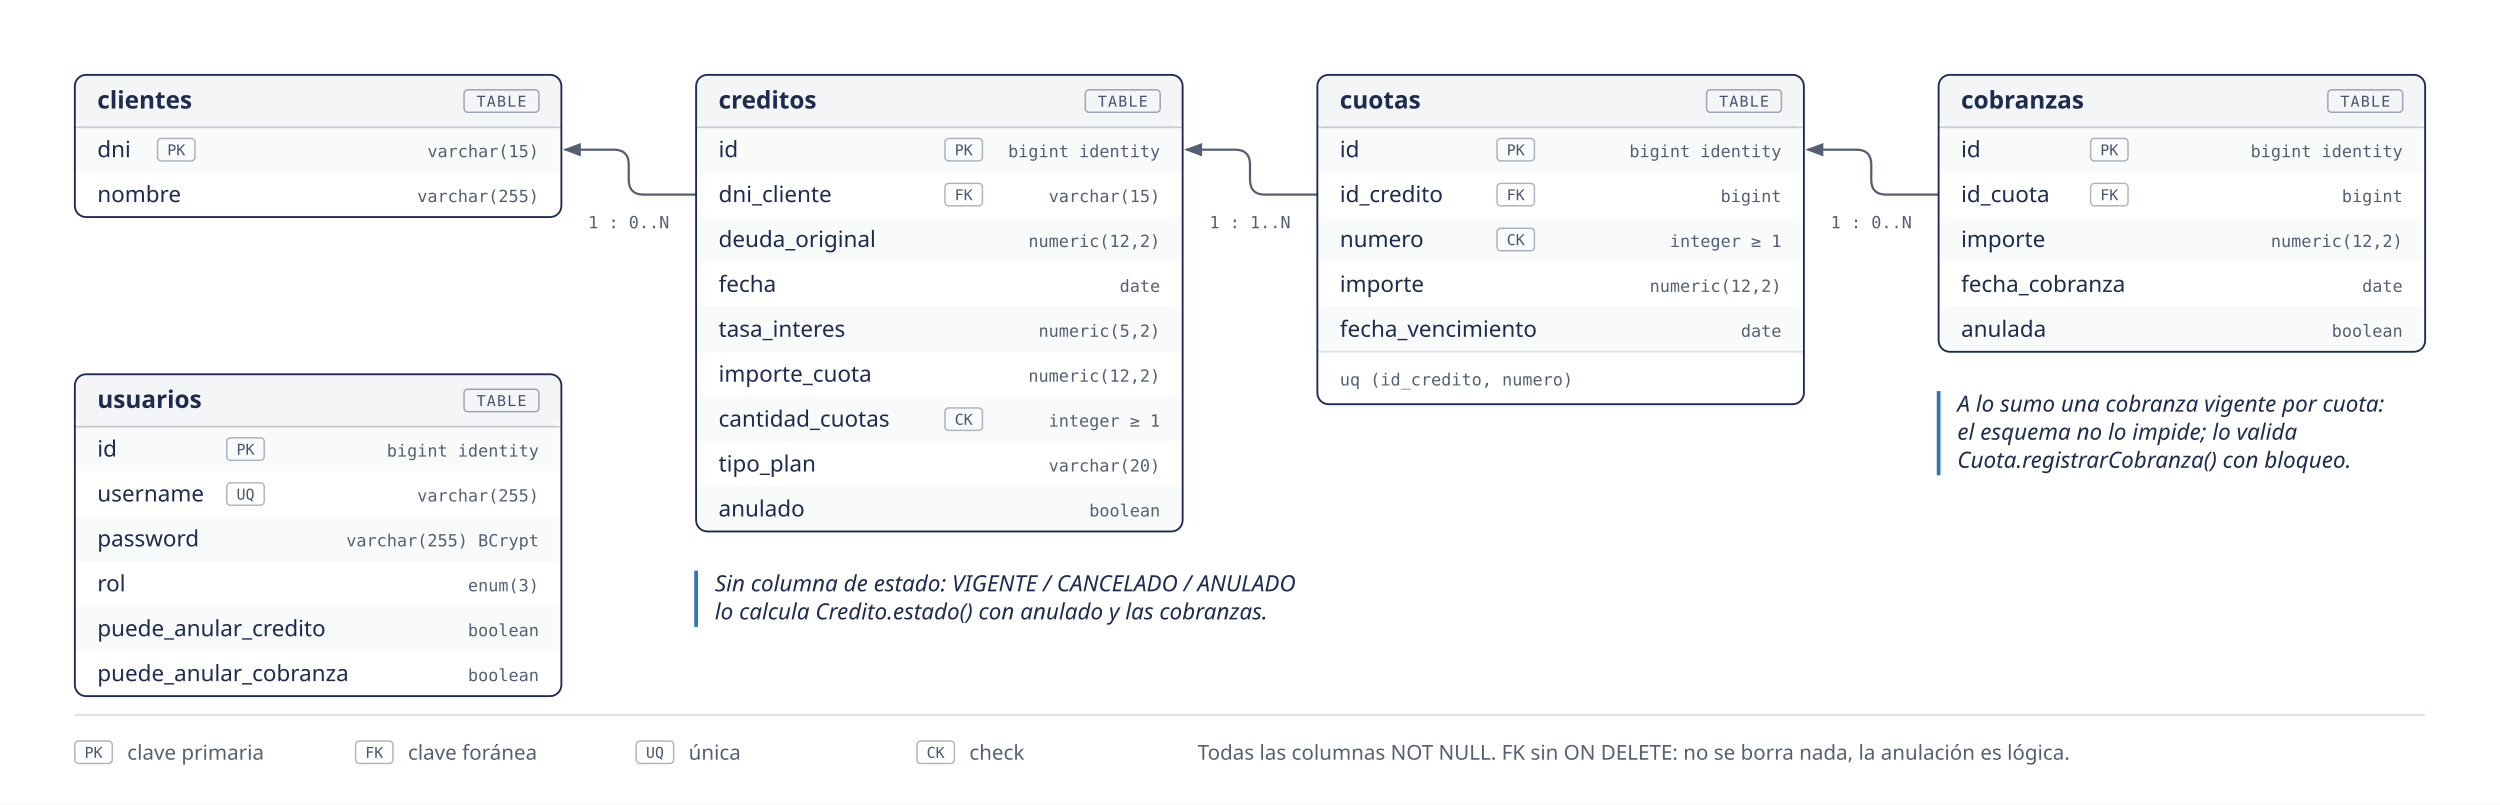
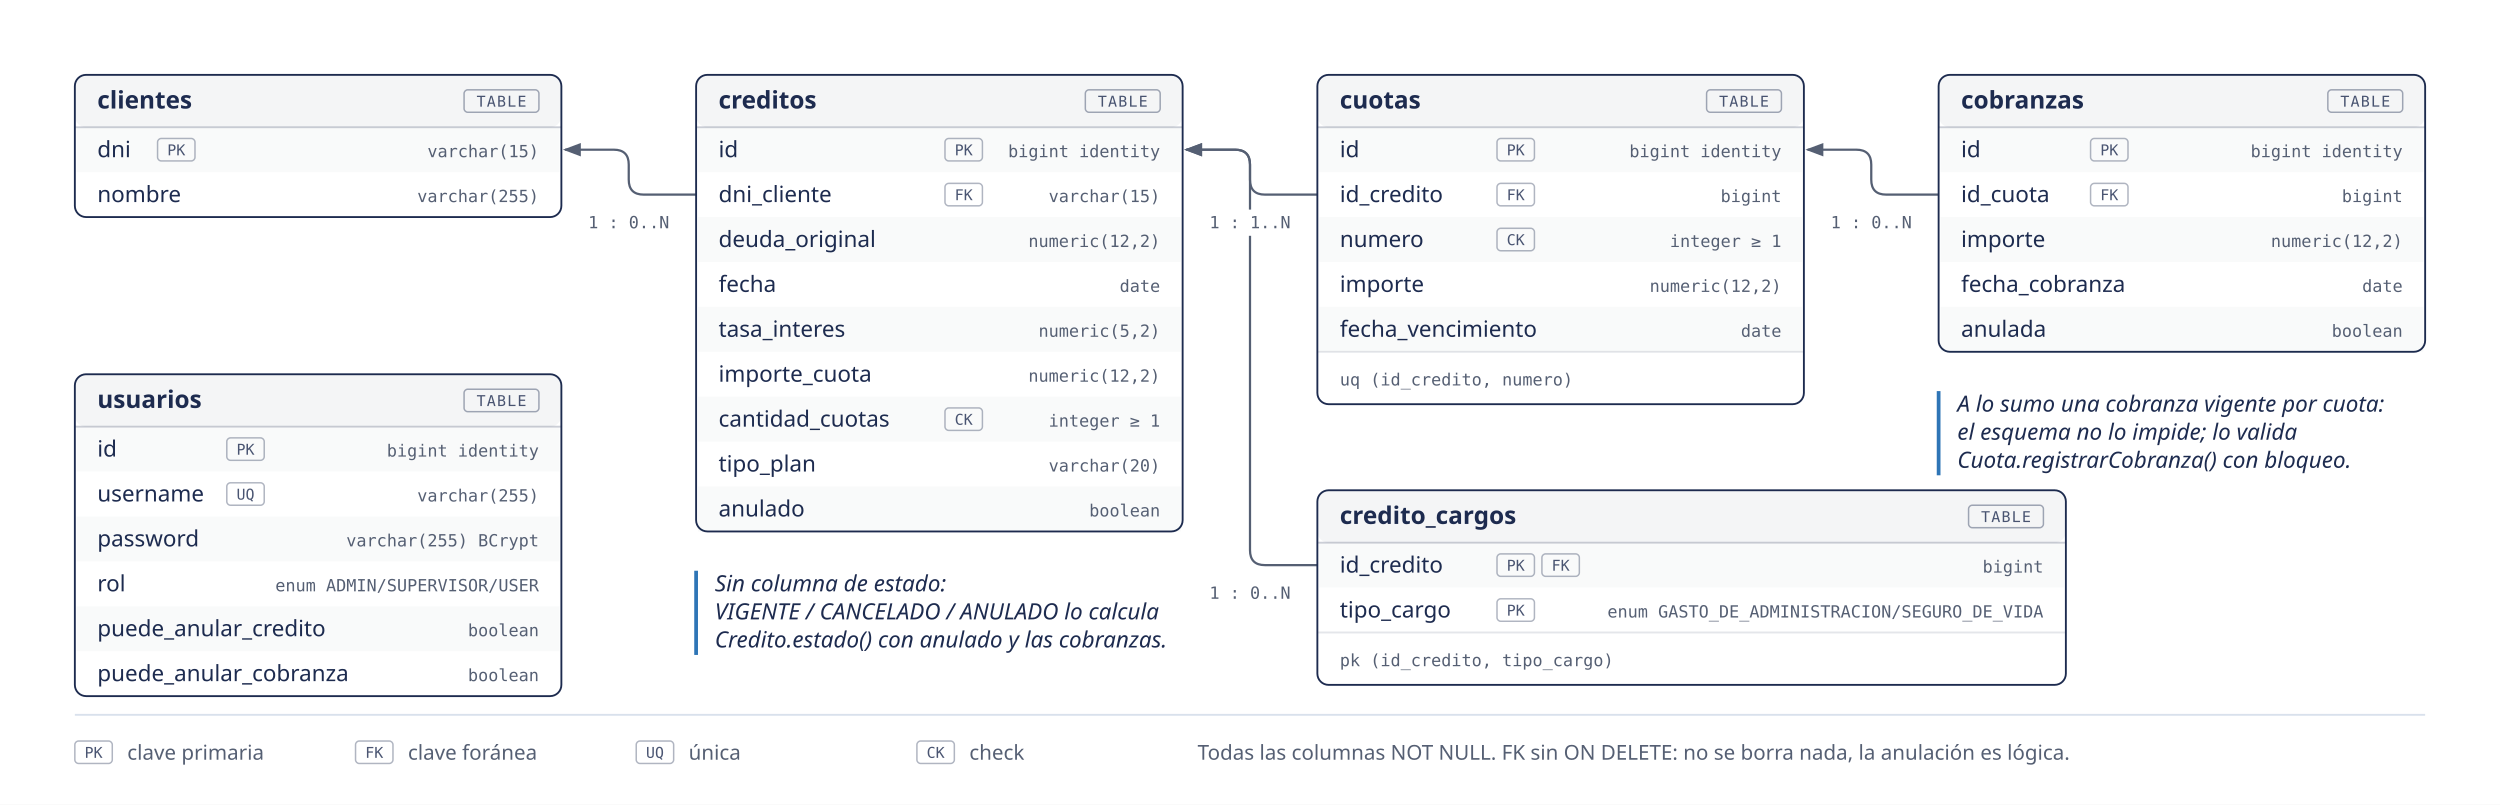
- <svg xmlns="http://www.w3.org/2000/svg" viewBox="0 0 1336 430" role="img" aria-labelledby="der-v3-title der-v3-desc">
+ <svg xmlns="http://www.w3.org/2000/svg" viewBox="0 0 1336 430" role="img" aria-labelledby="der-v4-title der-v4-desc">
  <defs>
-     <marker id="der-v3-arrow" markerWidth="8" markerHeight="6" refX="7" refY="3" orient="auto">
+     <marker id="der-v4-arrow" markerWidth="8" markerHeight="6" refX="7" refY="3" orient="auto">
      <polygon points="0 0, 8 3, 0 6" fill="#555f73" />
    </marker>
  </defs>
  <rect width="100%" height="100%" fill="#ffffff" />
-   <path d="M 372,104 H 344 Q 336,104 336,96 V 88 Q 336,80 328,80 H 302" fill="none" stroke="#555f73" stroke-width="1.2" marker-end="url(#der-v3-arrow)" />
+   <path d="M 704,302 H 676 Q 668,302 668,294 V 88 Q 668,80 660,80 H 634" fill="none" stroke="#555f73" stroke-width="1.2" marker-end="url(#der-v4-arrow)" />
+   <rect x="638" y="310" width="60" height="14" rx="2" fill="#ffffff" />
+   <text x="668" y="320" fill="#555f73" font-size="9" font-family="'SF Mono', Menlo, Consolas, monospace" text-anchor="middle">1 : 0..N</text>
+   <path d="M 372,104 H 344 Q 336,104 336,96 V 88 Q 336,80 328,80 H 302" fill="none" stroke="#555f73" stroke-width="1.2" marker-end="url(#der-v4-arrow)" />
  <rect x="306" y="112" width="60" height="14" rx="2" fill="#ffffff" />
  <text x="336" y="122" fill="#555f73" font-size="9" font-family="'SF Mono', Menlo, Consolas, monospace" text-anchor="middle">1 : 0..N</text>
-   <path d="M 704,104 H 676 Q 668,104 668,96 V 88 Q 668,80 660,80 H 634" fill="none" stroke="#555f73" stroke-width="1.2" marker-end="url(#der-v3-arrow)" />
+   <path d="M 704,104 H 676 Q 668,104 668,96 V 88 Q 668,80 660,80 H 634" fill="none" stroke="#555f73" stroke-width="1.2" marker-end="url(#der-v4-arrow)" />
  <rect x="638" y="112" width="60" height="14" rx="2" fill="#ffffff" />
  <text x="668" y="122" fill="#555f73" font-size="9" font-family="'SF Mono', Menlo, Consolas, monospace" text-anchor="middle">1 : 1..N</text>
-   <path d="M 1036,104 H 1008 Q 1000,104 1000,96 V 88 Q 1000,80 992,80 H 966" fill="none" stroke="#555f73" stroke-width="1.2" marker-end="url(#der-v3-arrow)" />
+   <path d="M 1036,104 H 1008 Q 1000,104 1000,96 V 88 Q 1000,80 992,80 H 966" fill="none" stroke="#555f73" stroke-width="1.2" marker-end="url(#der-v4-arrow)" />
  <rect x="970" y="112" width="60" height="14" rx="2" fill="#ffffff" />
  <text x="1000" y="122" fill="#555f73" font-size="9" font-family="'SF Mono', Menlo, Consolas, monospace" text-anchor="middle">1 : 0..N</text>
  <rect x="40" y="40" width="260" height="76" rx="6" fill="#ffffff" stroke="#1D2B4F" />
  <rect x="40" y="40" width="260" height="28" rx="6" fill="#1D2B4F" fill-opacity=".05" />
  <line x1="40" y1="68" x2="300" y2="68" stroke="#1D2B4F" stroke-opacity=".22" />
  <text x="52" y="58" fill="#1D2B4F" font-size="13" font-weight="700" font-family="Calibri, Carlito, 'Segoe UI', system-ui, sans-serif">clientes</text>
  <rect x="248" y="48" width="40" height="12" rx="2" fill="none" stroke="#1D2B4F" stroke-opacity=".4" stroke-width=".8" />
  <text x="268" y="57" fill="#1D2B4F" fill-opacity=".8" font-size="8" font-family="'SF Mono', Menlo, Consolas, monospace" text-anchor="middle" letter-spacing=".08em">TABLE</text>
  <rect x="41" y="68" width="258" height="24" fill="#1D2B4F" fill-opacity=".025" />
  <text x="52" y="84" fill="#1D2B4F" font-size="12" font-family="Calibri, Carlito, 'Segoe UI', system-ui, sans-serif">dni</text>
  <rect x="84.2" y="74" width="20" height="12" rx="2" fill="none" stroke="#1D2B4F" stroke-opacity=".35" stroke-width=".8" />
  <text x="94.2" y="83" fill="#1D2B4F" fill-opacity=".8" font-size="8" font-family="'SF Mono', Menlo, Consolas, monospace" text-anchor="middle">PK</text>
  <text x="288" y="84" fill="#555f73" font-size="9" font-family="'SF Mono', Menlo, Consolas, monospace" text-anchor="end">varchar(15)</text>
  <text x="52" y="108" fill="#1D2B4F" font-size="12" font-family="Calibri, Carlito, 'Segoe UI', system-ui, sans-serif">nombre</text>
  <text x="288" y="108" fill="#555f73" font-size="9" font-family="'SF Mono', Menlo, Consolas, monospace" text-anchor="end">varchar(255)</text>
  <rect x="372" y="40" width="260" height="244" rx="6" fill="#ffffff" stroke="#1D2B4F" />
  <rect x="372" y="40" width="260" height="28" rx="6" fill="#1D2B4F" fill-opacity=".05" />
  <line x1="372" y1="68" x2="632" y2="68" stroke="#1D2B4F" stroke-opacity=".22" />
  <text x="384" y="58" fill="#1D2B4F" font-size="13" font-weight="700" font-family="Calibri, Carlito, 'Segoe UI', system-ui, sans-serif">creditos</text>
  <rect x="580" y="48" width="40" height="12" rx="2" fill="none" stroke="#1D2B4F" stroke-opacity=".4" stroke-width=".8" />
  <text x="600" y="57" fill="#1D2B4F" fill-opacity=".8" font-size="8" font-family="'SF Mono', Menlo, Consolas, monospace" text-anchor="middle" letter-spacing=".08em">TABLE</text>
  <rect x="373" y="68" width="258" height="24" fill="#1D2B4F" fill-opacity=".025" />
  <text x="384" y="84" fill="#1D2B4F" font-size="12" font-family="Calibri, Carlito, 'Segoe UI', system-ui, sans-serif">id</text>
  <rect x="505.0" y="74" width="20" height="12" rx="2" fill="none" stroke="#1D2B4F" stroke-opacity=".35" stroke-width=".8" />
  <text x="515.0" y="83" fill="#1D2B4F" fill-opacity=".8" font-size="8" font-family="'SF Mono', Menlo, Consolas, monospace" text-anchor="middle">PK</text>
  <text x="620" y="84" fill="#555f73" font-size="9" font-family="'SF Mono', Menlo, Consolas, monospace" text-anchor="end">bigint identity</text>
  <text x="384" y="108" fill="#1D2B4F" font-size="12" font-family="Calibri, Carlito, 'Segoe UI', system-ui, sans-serif">dni_cliente</text>
  <rect x="505.0" y="98" width="20" height="12" rx="2" fill="none" stroke="#1D2B4F" stroke-opacity=".35" stroke-width=".8" />
  <text x="515.0" y="107" fill="#1D2B4F" fill-opacity=".8" font-size="8" font-family="'SF Mono', Menlo, Consolas, monospace" text-anchor="middle">FK</text>
  <text x="620" y="108" fill="#555f73" font-size="9" font-family="'SF Mono', Menlo, Consolas, monospace" text-anchor="end">varchar(15)</text>
  <rect x="373" y="116" width="258" height="24" fill="#1D2B4F" fill-opacity=".025" />
  <text x="384" y="132" fill="#1D2B4F" font-size="12" font-family="Calibri, Carlito, 'Segoe UI', system-ui, sans-serif">deuda_original</text>
  <text x="620" y="132" fill="#555f73" font-size="9" font-family="'SF Mono', Menlo, Consolas, monospace" text-anchor="end">numeric(12,2)</text>
  <text x="384" y="156" fill="#1D2B4F" font-size="12" font-family="Calibri, Carlito, 'Segoe UI', system-ui, sans-serif">fecha</text>
  <text x="620" y="156" fill="#555f73" font-size="9" font-family="'SF Mono', Menlo, Consolas, monospace" text-anchor="end">date</text>
  <rect x="373" y="164" width="258" height="24" fill="#1D2B4F" fill-opacity=".025" />
  <text x="384" y="180" fill="#1D2B4F" font-size="12" font-family="Calibri, Carlito, 'Segoe UI', system-ui, sans-serif">tasa_interes</text>
  <text x="620" y="180" fill="#555f73" font-size="9" font-family="'SF Mono', Menlo, Consolas, monospace" text-anchor="end">numeric(5,2)</text>
  <text x="384" y="204" fill="#1D2B4F" font-size="12" font-family="Calibri, Carlito, 'Segoe UI', system-ui, sans-serif">importe_cuota</text>
  <text x="620" y="204" fill="#555f73" font-size="9" font-family="'SF Mono', Menlo, Consolas, monospace" text-anchor="end">numeric(12,2)</text>
  <rect x="373" y="212" width="258" height="24" fill="#1D2B4F" fill-opacity=".025" />
  <text x="384" y="228" fill="#1D2B4F" font-size="12" font-family="Calibri, Carlito, 'Segoe UI', system-ui, sans-serif">cantidad_cuotas</text>
  <rect x="505.0" y="218" width="20" height="12" rx="2" fill="none" stroke="#1D2B4F" stroke-opacity=".35" stroke-width=".8" />
  <text x="515.0" y="227" fill="#1D2B4F" fill-opacity=".8" font-size="8" font-family="'SF Mono', Menlo, Consolas, monospace" text-anchor="middle">CK</text>
  <text x="620" y="228" fill="#555f73" font-size="9" font-family="'SF Mono', Menlo, Consolas, monospace" text-anchor="end">integer ≥ 1</text>
  <text x="384" y="252" fill="#1D2B4F" font-size="12" font-family="Calibri, Carlito, 'Segoe UI', system-ui, sans-serif">tipo_plan</text>
  <text x="620" y="252" fill="#555f73" font-size="9" font-family="'SF Mono', Menlo, Consolas, monospace" text-anchor="end">varchar(20)</text>
  <rect x="373" y="260" width="258" height="24" fill="#1D2B4F" fill-opacity=".025" />
  <text x="384" y="276" fill="#1D2B4F" font-size="12" font-family="Calibri, Carlito, 'Segoe UI', system-ui, sans-serif">anulado</text>
  <text x="620" y="276" fill="#555f73" font-size="9" font-family="'SF Mono', Menlo, Consolas, monospace" text-anchor="end">boolean</text>
  <rect x="704" y="40" width="260" height="176" rx="6" fill="#ffffff" stroke="#1D2B4F" />
  <rect x="704" y="40" width="260" height="28" rx="6" fill="#1D2B4F" fill-opacity=".05" />
  <line x1="704" y1="68" x2="964" y2="68" stroke="#1D2B4F" stroke-opacity=".22" />
  <text x="716" y="58" fill="#1D2B4F" font-size="13" font-weight="700" font-family="Calibri, Carlito, 'Segoe UI', system-ui, sans-serif">cuotas</text>
  <rect x="912" y="48" width="40" height="12" rx="2" fill="none" stroke="#1D2B4F" stroke-opacity=".4" stroke-width=".8" />
  <text x="932" y="57" fill="#1D2B4F" fill-opacity=".8" font-size="8" font-family="'SF Mono', Menlo, Consolas, monospace" text-anchor="middle" letter-spacing=".08em">TABLE</text>
  <rect x="705" y="68" width="258" height="24" fill="#1D2B4F" fill-opacity=".025" />
  <text x="716" y="84" fill="#1D2B4F" font-size="12" font-family="Calibri, Carlito, 'Segoe UI', system-ui, sans-serif">id</text>
  <rect x="800.0" y="74" width="20" height="12" rx="2" fill="none" stroke="#1D2B4F" stroke-opacity=".35" stroke-width=".8" />
  <text x="810.0" y="83" fill="#1D2B4F" fill-opacity=".8" font-size="8" font-family="'SF Mono', Menlo, Consolas, monospace" text-anchor="middle">PK</text>
  <text x="952" y="84" fill="#555f73" font-size="9" font-family="'SF Mono', Menlo, Consolas, monospace" text-anchor="end">bigint identity</text>
  <text x="716" y="108" fill="#1D2B4F" font-size="12" font-family="Calibri, Carlito, 'Segoe UI', system-ui, sans-serif">id_credito</text>
  <rect x="800.0" y="98" width="20" height="12" rx="2" fill="none" stroke="#1D2B4F" stroke-opacity=".35" stroke-width=".8" />
  <text x="810.0" y="107" fill="#1D2B4F" fill-opacity=".8" font-size="8" font-family="'SF Mono', Menlo, Consolas, monospace" text-anchor="middle">FK</text>
  <text x="952" y="108" fill="#555f73" font-size="9" font-family="'SF Mono', Menlo, Consolas, monospace" text-anchor="end">bigint</text>
  <rect x="705" y="116" width="258" height="24" fill="#1D2B4F" fill-opacity=".025" />
  <text x="716" y="132" fill="#1D2B4F" font-size="12" font-family="Calibri, Carlito, 'Segoe UI', system-ui, sans-serif">numero</text>
  <rect x="800.0" y="122" width="20" height="12" rx="2" fill="none" stroke="#1D2B4F" stroke-opacity=".35" stroke-width=".8" />
  <text x="810.0" y="131" fill="#1D2B4F" fill-opacity=".8" font-size="8" font-family="'SF Mono', Menlo, Consolas, monospace" text-anchor="middle">CK</text>
  <text x="952" y="132" fill="#555f73" font-size="9" font-family="'SF Mono', Menlo, Consolas, monospace" text-anchor="end">integer ≥ 1</text>
  <text x="716" y="156" fill="#1D2B4F" font-size="12" font-family="Calibri, Carlito, 'Segoe UI', system-ui, sans-serif">importe</text>
  <text x="952" y="156" fill="#555f73" font-size="9" font-family="'SF Mono', Menlo, Consolas, monospace" text-anchor="end">numeric(12,2)</text>
  <rect x="705" y="164" width="258" height="24" fill="#1D2B4F" fill-opacity=".025" />
  <text x="716" y="180" fill="#1D2B4F" font-size="12" font-family="Calibri, Carlito, 'Segoe UI', system-ui, sans-serif">fecha_vencimiento</text>
  <text x="952" y="180" fill="#555f73" font-size="9" font-family="'SF Mono', Menlo, Consolas, monospace" text-anchor="end">date</text>
  <line x1="704" y1="188" x2="964" y2="188" stroke="#1D2B4F" stroke-opacity=".12" />
  <text x="716" y="206" fill="#555f73" font-size="9" font-family="'SF Mono', Menlo, Consolas, monospace">uq (id_credito, numero)</text>
  <rect x="1036" y="40" width="260" height="148" rx="6" fill="#ffffff" stroke="#1D2B4F" />
  <rect x="1036" y="40" width="260" height="28" rx="6" fill="#1D2B4F" fill-opacity=".05" />
  <line x1="1036" y1="68" x2="1296" y2="68" stroke="#1D2B4F" stroke-opacity=".22" />
  <text x="1048" y="58" fill="#1D2B4F" font-size="13" font-weight="700" font-family="Calibri, Carlito, 'Segoe UI', system-ui, sans-serif">cobranzas</text>
  <rect x="1244" y="48" width="40" height="12" rx="2" fill="none" stroke="#1D2B4F" stroke-opacity=".4" stroke-width=".8" />
  <text x="1264" y="57" fill="#1D2B4F" fill-opacity=".8" font-size="8" font-family="'SF Mono', Menlo, Consolas, monospace" text-anchor="middle" letter-spacing=".08em">TABLE</text>
  <rect x="1037" y="68" width="258" height="24" fill="#1D2B4F" fill-opacity=".025" />
  <text x="1048" y="84" fill="#1D2B4F" font-size="12" font-family="Calibri, Carlito, 'Segoe UI', system-ui, sans-serif">id</text>
  <rect x="1117.2" y="74" width="20" height="12" rx="2" fill="none" stroke="#1D2B4F" stroke-opacity=".35" stroke-width=".8" />
  <text x="1127.2" y="83" fill="#1D2B4F" fill-opacity=".8" font-size="8" font-family="'SF Mono', Menlo, Consolas, monospace" text-anchor="middle">PK</text>
  <text x="1284" y="84" fill="#555f73" font-size="9" font-family="'SF Mono', Menlo, Consolas, monospace" text-anchor="end">bigint identity</text>
  <text x="1048" y="108" fill="#1D2B4F" font-size="12" font-family="Calibri, Carlito, 'Segoe UI', system-ui, sans-serif">id_cuota</text>
  <rect x="1117.2" y="98" width="20" height="12" rx="2" fill="none" stroke="#1D2B4F" stroke-opacity=".35" stroke-width=".8" />
  <text x="1127.2" y="107" fill="#1D2B4F" fill-opacity=".8" font-size="8" font-family="'SF Mono', Menlo, Consolas, monospace" text-anchor="middle">FK</text>
  <text x="1284" y="108" fill="#555f73" font-size="9" font-family="'SF Mono', Menlo, Consolas, monospace" text-anchor="end">bigint</text>
  <rect x="1037" y="116" width="258" height="24" fill="#1D2B4F" fill-opacity=".025" />
  <text x="1048" y="132" fill="#1D2B4F" font-size="12" font-family="Calibri, Carlito, 'Segoe UI', system-ui, sans-serif">importe</text>
  <text x="1284" y="132" fill="#555f73" font-size="9" font-family="'SF Mono', Menlo, Consolas, monospace" text-anchor="end">numeric(12,2)</text>
  <text x="1048" y="156" fill="#1D2B4F" font-size="12" font-family="Calibri, Carlito, 'Segoe UI', system-ui, sans-serif">fecha_cobranza</text>
  <text x="1284" y="156" fill="#555f73" font-size="9" font-family="'SF Mono', Menlo, Consolas, monospace" text-anchor="end">date</text>
  <rect x="1037" y="164" width="258" height="24" fill="#1D2B4F" fill-opacity=".025" />
  <text x="1048" y="180" fill="#1D2B4F" font-size="12" font-family="Calibri, Carlito, 'Segoe UI', system-ui, sans-serif">anulada</text>
  <text x="1284" y="180" fill="#555f73" font-size="9" font-family="'SF Mono', Menlo, Consolas, monospace" text-anchor="end">boolean</text>
+   <rect x="704" y="262" width="400" height="104" rx="6" fill="#ffffff" stroke="#1D2B4F" />
+   <rect x="704" y="262" width="400" height="28" rx="6" fill="#1D2B4F" fill-opacity=".05" />
+   <line x1="704" y1="290" x2="1104" y2="290" stroke="#1D2B4F" stroke-opacity=".22" />
+   <text x="716" y="280" fill="#1D2B4F" font-size="13" font-weight="700" font-family="Calibri, Carlito, 'Segoe UI', system-ui, sans-serif">credito_cargos</text>
+   <rect x="1052" y="270" width="40" height="12" rx="2" fill="none" stroke="#1D2B4F" stroke-opacity=".4" stroke-width=".8" />
+   <text x="1072" y="279" fill="#1D2B4F" fill-opacity=".8" font-size="8" font-family="'SF Mono', Menlo, Consolas, monospace" text-anchor="middle" letter-spacing=".08em">TABLE</text>
+   <rect x="705" y="290" width="398" height="24" fill="#1D2B4F" fill-opacity=".025" />
+   <text x="716" y="306" fill="#1D2B4F" font-size="12" font-family="Calibri, Carlito, 'Segoe UI', system-ui, sans-serif">id_credito</text>
+   <rect x="800.0" y="296" width="20" height="12" rx="2" fill="none" stroke="#1D2B4F" stroke-opacity=".35" stroke-width=".8" />
+   <text x="810.0" y="305" fill="#1D2B4F" fill-opacity=".8" font-size="8" font-family="'SF Mono', Menlo, Consolas, monospace" text-anchor="middle">PK</text>
+   <rect x="824.0" y="296" width="20" height="12" rx="2" fill="none" stroke="#1D2B4F" stroke-opacity=".35" stroke-width=".8" />
+   <text x="834.0" y="305" fill="#1D2B4F" fill-opacity=".8" font-size="8" font-family="'SF Mono', Menlo, Consolas, monospace" text-anchor="middle">FK</text>
+   <text x="1092" y="306" fill="#555f73" font-size="9" font-family="'SF Mono', Menlo, Consolas, monospace" text-anchor="end">bigint</text>
+   <text x="716" y="330" fill="#1D2B4F" font-size="12" font-family="Calibri, Carlito, 'Segoe UI', system-ui, sans-serif">tipo_cargo</text>
+   <rect x="800.0" y="320" width="20" height="12" rx="2" fill="none" stroke="#1D2B4F" stroke-opacity=".35" stroke-width=".8" />
+   <text x="810.0" y="329" fill="#1D2B4F" fill-opacity=".8" font-size="8" font-family="'SF Mono', Menlo, Consolas, monospace" text-anchor="middle">PK</text>
+   <text x="1092" y="330" fill="#555f73" font-size="9" font-family="'SF Mono', Menlo, Consolas, monospace" text-anchor="end">enum GASTO_DE_ADMINISTRACION/SEGURO_DE_VIDA</text>
+   <line x1="704" y1="338" x2="1104" y2="338" stroke="#1D2B4F" stroke-opacity=".12" />
+   <text x="716" y="356" fill="#555f73" font-size="9" font-family="'SF Mono', Menlo, Consolas, monospace">pk (id_credito, tipo_cargo)</text>
  <rect x="40" y="200" width="260" height="172" rx="6" fill="#ffffff" stroke="#1D2B4F" />
  <rect x="40" y="200" width="260" height="28" rx="6" fill="#1D2B4F" fill-opacity=".05" />
  <line x1="40" y1="228" x2="300" y2="228" stroke="#1D2B4F" stroke-opacity=".22" />
  <text x="52" y="218" fill="#1D2B4F" font-size="13" font-weight="700" font-family="Calibri, Carlito, 'Segoe UI', system-ui, sans-serif">usuarios</text>
  <rect x="248" y="208" width="40" height="12" rx="2" fill="none" stroke="#1D2B4F" stroke-opacity=".4" stroke-width=".8" />
  <text x="268" y="217" fill="#1D2B4F" fill-opacity=".8" font-size="8" font-family="'SF Mono', Menlo, Consolas, monospace" text-anchor="middle" letter-spacing=".08em">TABLE</text>
  <rect x="41" y="228" width="258" height="24" fill="#1D2B4F" fill-opacity=".025" />
  <text x="52" y="244" fill="#1D2B4F" font-size="12" font-family="Calibri, Carlito, 'Segoe UI', system-ui, sans-serif">id</text>
  <rect x="121.2" y="234" width="20" height="12" rx="2" fill="none" stroke="#1D2B4F" stroke-opacity=".35" stroke-width=".8" />
  <text x="131.2" y="243" fill="#1D2B4F" fill-opacity=".8" font-size="8" font-family="'SF Mono', Menlo, Consolas, monospace" text-anchor="middle">PK</text>
  <text x="288" y="244" fill="#555f73" font-size="9" font-family="'SF Mono', Menlo, Consolas, monospace" text-anchor="end">bigint identity</text>
  <text x="52" y="268" fill="#1D2B4F" font-size="12" font-family="Calibri, Carlito, 'Segoe UI', system-ui, sans-serif">username</text>
  <rect x="121.2" y="258" width="20" height="12" rx="2" fill="none" stroke="#1D2B4F" stroke-opacity=".35" stroke-width=".8" />
  <text x="131.2" y="267" fill="#1D2B4F" fill-opacity=".8" font-size="8" font-family="'SF Mono', Menlo, Consolas, monospace" text-anchor="middle">UQ</text>
  <text x="288" y="268" fill="#555f73" font-size="9" font-family="'SF Mono', Menlo, Consolas, monospace" text-anchor="end">varchar(255)</text>
  <rect x="41" y="276" width="258" height="24" fill="#1D2B4F" fill-opacity=".025" />
  <text x="52" y="292" fill="#1D2B4F" font-size="12" font-family="Calibri, Carlito, 'Segoe UI', system-ui, sans-serif">password</text>
  <text x="288" y="292" fill="#555f73" font-size="9" font-family="'SF Mono', Menlo, Consolas, monospace" text-anchor="end">varchar(255) BCrypt</text>
  <text x="52" y="316" fill="#1D2B4F" font-size="12" font-family="Calibri, Carlito, 'Segoe UI', system-ui, sans-serif">rol</text>
-   <text x="288" y="316" fill="#555f73" font-size="9" font-family="'SF Mono', Menlo, Consolas, monospace" text-anchor="end">enum(3)</text>
+   <text x="288" y="316" fill="#555f73" font-size="9" font-family="'SF Mono', Menlo, Consolas, monospace" text-anchor="end">enum ADMIN/SUPERVISOR/USER</text>
  <rect x="41" y="324" width="258" height="24" fill="#1D2B4F" fill-opacity=".025" />
  <text x="52" y="340" fill="#1D2B4F" font-size="12" font-family="Calibri, Carlito, 'Segoe UI', system-ui, sans-serif">puede_anular_credito</text>
  <text x="288" y="340" fill="#555f73" font-size="9" font-family="'SF Mono', Menlo, Consolas, monospace" text-anchor="end">boolean</text>
  <text x="52" y="364" fill="#1D2B4F" font-size="12" font-family="Calibri, Carlito, 'Segoe UI', system-ui, sans-serif">puede_anular_cobranza</text>
  <text x="288" y="364" fill="#555f73" font-size="9" font-family="'SF Mono', Menlo, Consolas, monospace" text-anchor="end">boolean</text>
-   <line x1="372" y1="305" x2="372" y2="335" stroke="#2E75B6" stroke-width="2" />
+   <line x1="372" y1="305" x2="372" y2="350" stroke="#2E75B6" stroke-width="2" />
  <text x="382" y="316" fill="#1D2B4F" font-size="12" font-style="italic" font-family="Calibri, Carlito, 'Segoe UI', system-ui, sans-serif">
-     <tspan x="382" dy="0">Sin columna de estado: VIGENTE / CANCELADO / ANULADO</tspan>
-     <tspan x="382" dy="15">lo calcula Credito.estado() con anulado y las cobranzas.</tspan>
+     <tspan x="382" dy="0">Sin columna de estado:</tspan>
+     <tspan x="382" dy="15">VIGENTE / CANCELADO / ANULADO lo calcula</tspan>
+     <tspan x="382" dy="15">Credito.estado() con anulado y las cobranzas.</tspan>
  </text>
  <line x1="1036" y1="209" x2="1036" y2="254" stroke="#2E75B6" stroke-width="2" />
  <text x="1046" y="220" fill="#1D2B4F" font-size="12" font-style="italic" font-family="Calibri, Carlito, 'Segoe UI', system-ui, sans-serif">
    <tspan x="1046" dy="0">A lo sumo una cobranza vigente por cuota:</tspan>
    <tspan x="1046" dy="15">el esquema no lo impide; lo valida</tspan>
    <tspan x="1046" dy="15">Cuota.registrarCobranza() con bloqueo.</tspan>
  </text>
  <line x1="40" y1="382" x2="1296" y2="382" stroke="#D9E1EC" />
  <rect x="40" y="396" width="20" height="12" rx="2" fill="none" stroke="#1D2B4F" stroke-opacity=".35" stroke-width=".8" />
  <text x="50" y="405" fill="#1D2B4F" fill-opacity=".8" font-size="8" font-family="'SF Mono', Menlo, Consolas, monospace" text-anchor="middle">PK</text>
  <text x="68" y="406" fill="#555f73" font-size="11" font-family="Calibri, Carlito, 'Segoe UI', system-ui, sans-serif">clave primaria</text>
  <rect x="190" y="396" width="20" height="12" rx="2" fill="none" stroke="#1D2B4F" stroke-opacity=".35" stroke-width=".8" />
  <text x="200" y="405" fill="#1D2B4F" fill-opacity=".8" font-size="8" font-family="'SF Mono', Menlo, Consolas, monospace" text-anchor="middle">FK</text>
  <text x="218" y="406" fill="#555f73" font-size="11" font-family="Calibri, Carlito, 'Segoe UI', system-ui, sans-serif">clave foránea</text>
  <rect x="340" y="396" width="20" height="12" rx="2" fill="none" stroke="#1D2B4F" stroke-opacity=".35" stroke-width=".8" />
  <text x="350" y="405" fill="#1D2B4F" fill-opacity=".8" font-size="8" font-family="'SF Mono', Menlo, Consolas, monospace" text-anchor="middle">UQ</text>
  <text x="368" y="406" fill="#555f73" font-size="11" font-family="Calibri, Carlito, 'Segoe UI', system-ui, sans-serif">única</text>
  <rect x="490" y="396" width="20" height="12" rx="2" fill="none" stroke="#1D2B4F" stroke-opacity=".35" stroke-width=".8" />
  <text x="500" y="405" fill="#1D2B4F" fill-opacity=".8" font-size="8" font-family="'SF Mono', Menlo, Consolas, monospace" text-anchor="middle">CK</text>
  <text x="518" y="406" fill="#555f73" font-size="11" font-family="Calibri, Carlito, 'Segoe UI', system-ui, sans-serif">check</text>
  <text x="640" y="406" fill="#555f73" font-size="11" font-family="Calibri, Carlito, 'Segoe UI', system-ui, sans-serif">Todas las columnas NOT NULL. FK sin ON DELETE: no se borra nada, la anulación es lógica.</text>
</svg>
